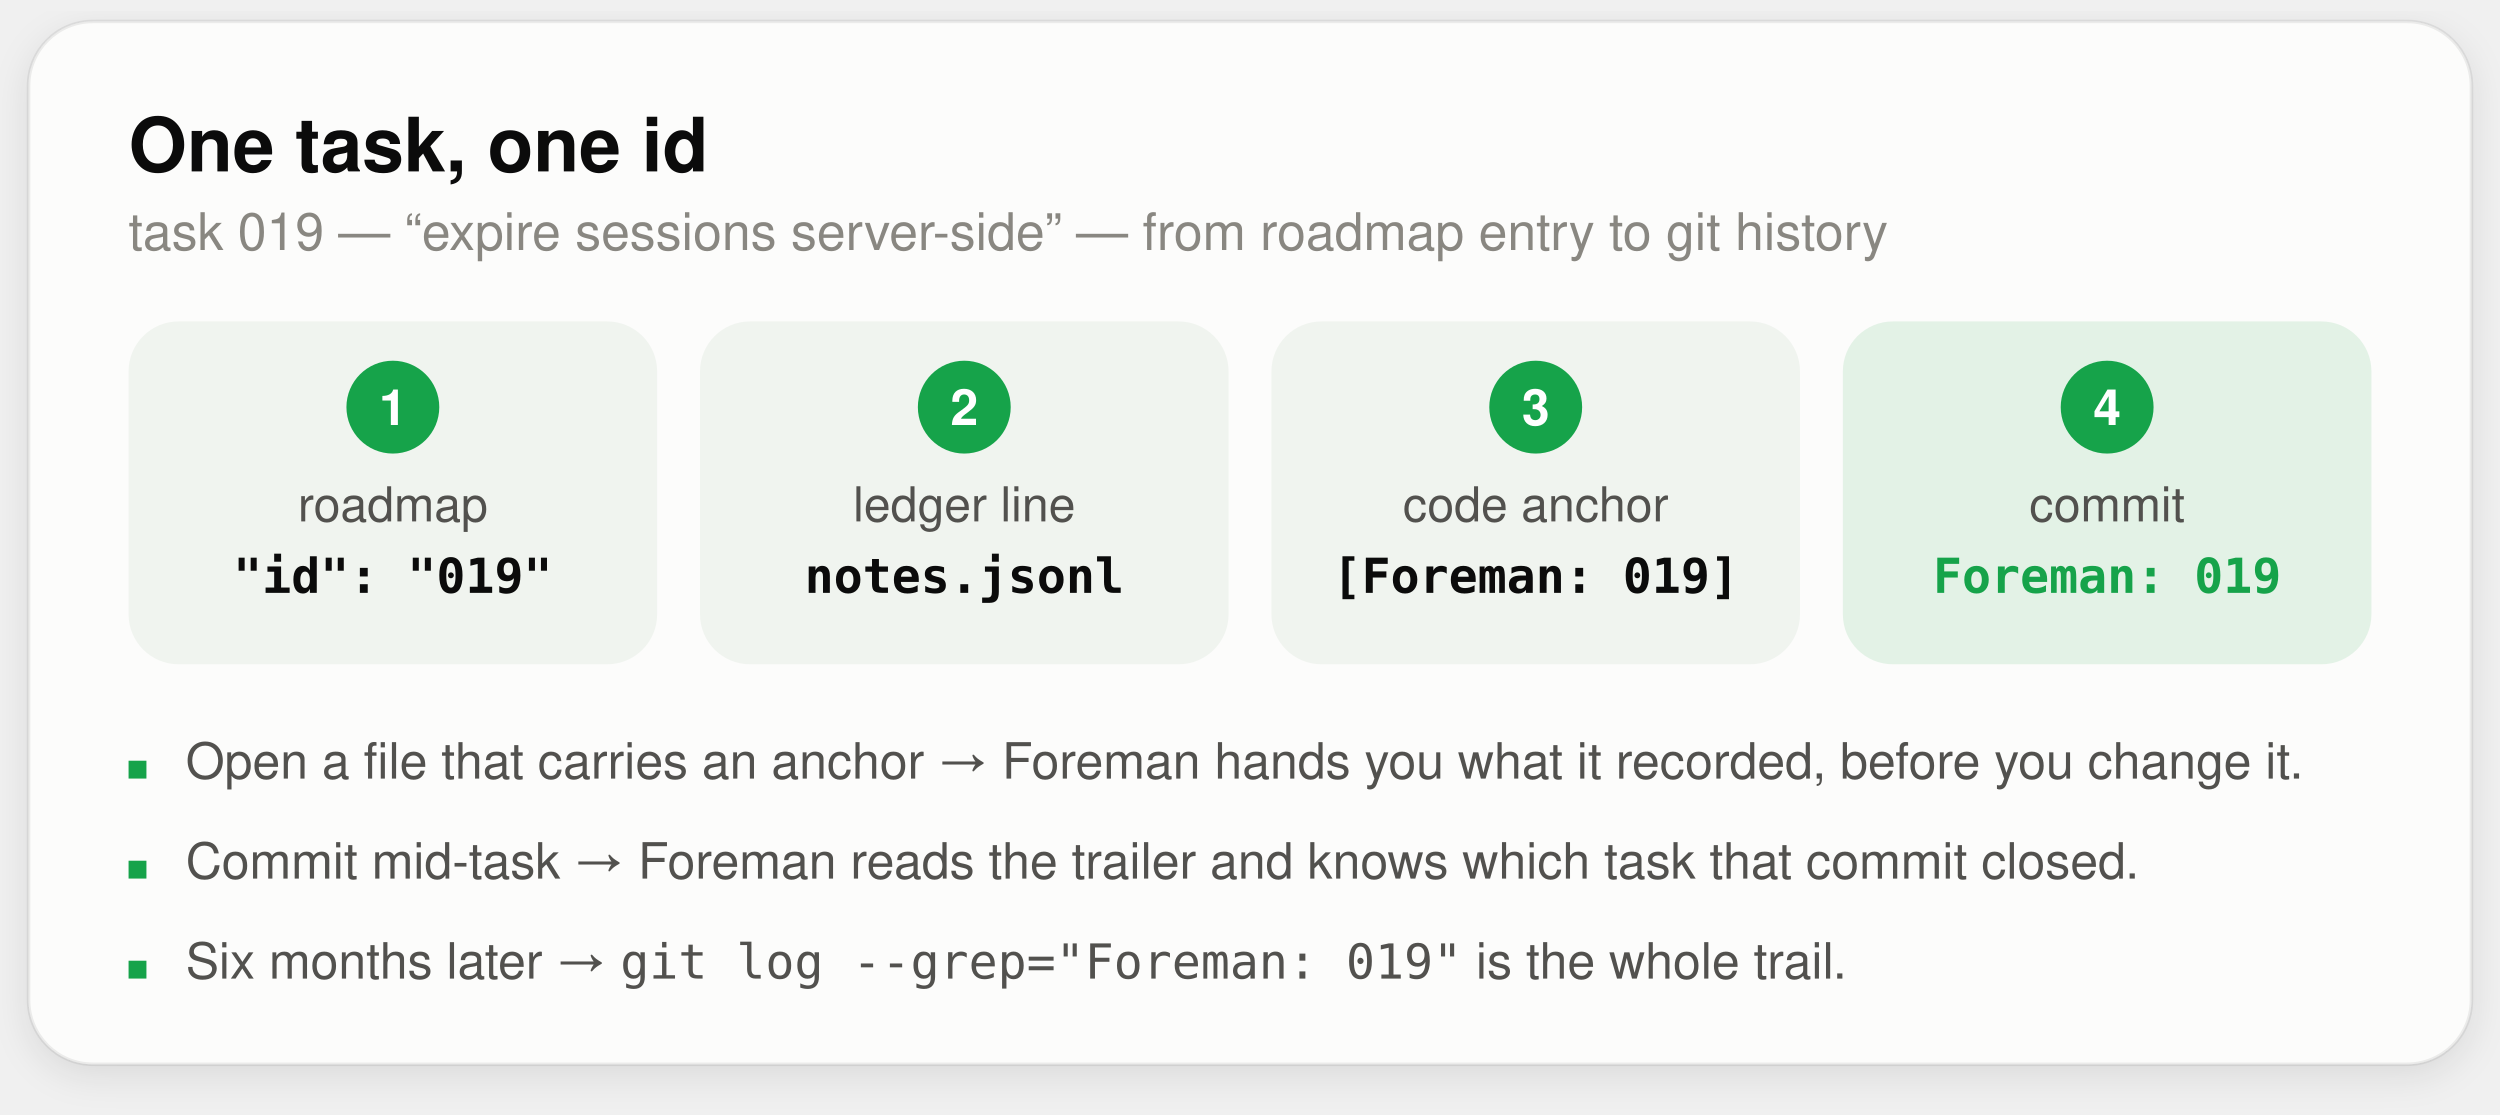
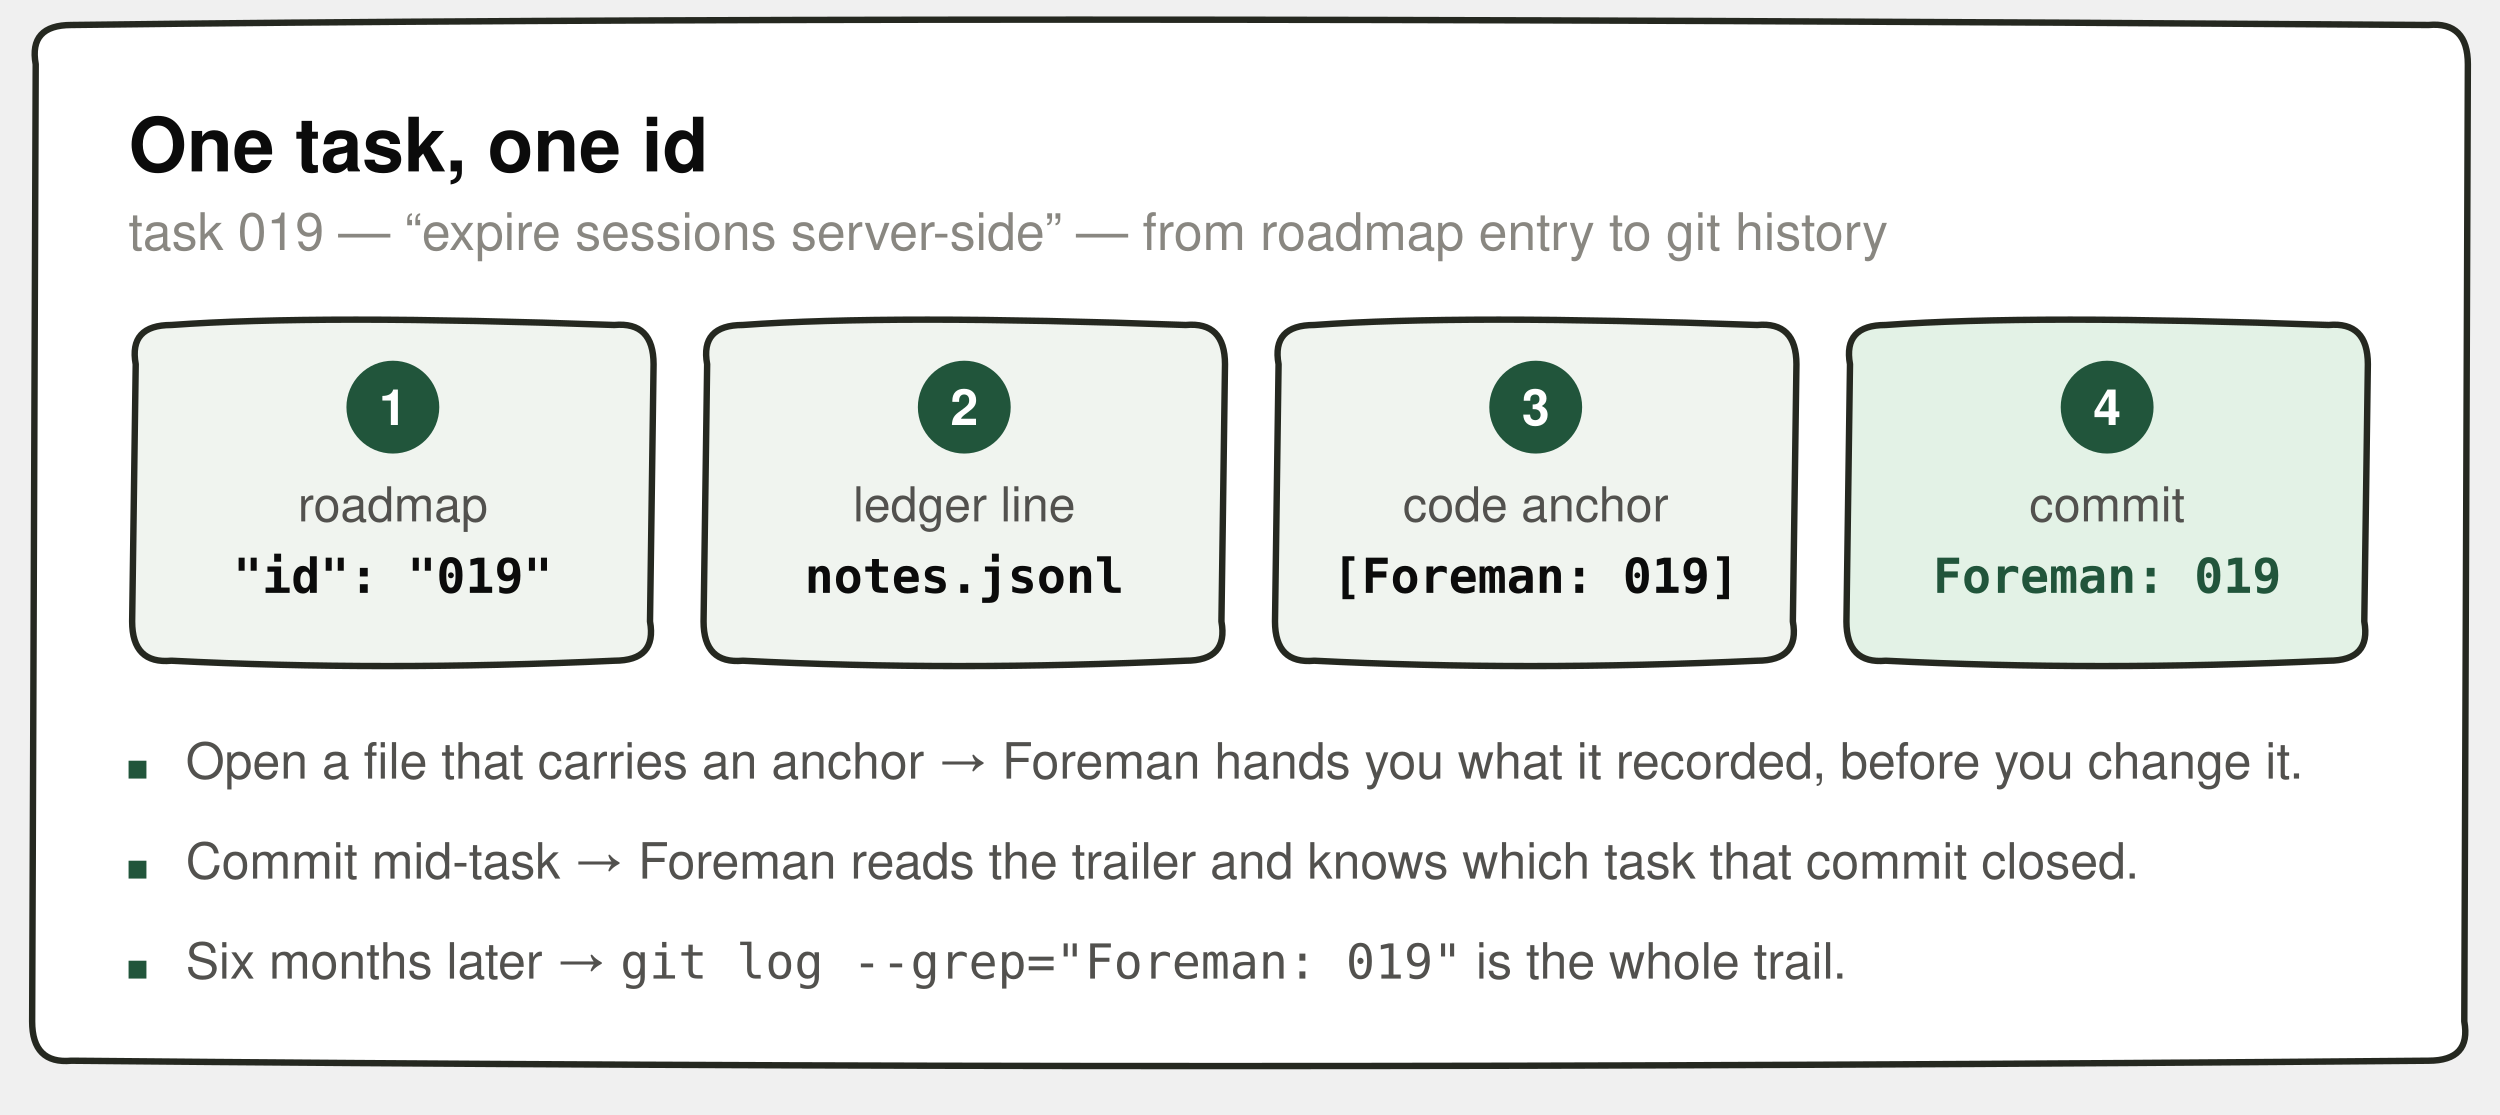
<svg xmlns="http://www.w3.org/2000/svg" viewBox="0 0 700 312" font-family="-apple-system,BlinkMacSystemFont,'Segoe UI',Helvetica,Arial,sans-serif" role="img" aria-label="Task 019 across four places: the roadmap entry, the ledger line in .foreman/notes.jsonl, a [Foreman: 019] anchor comment in your own code, and a Foreman: 019 trailer on the commit message">
-   <style>.card{fill:#fcfcfb}.card{stroke:rgba(11,11,11,.07)}.ink{fill:#0b0b0b}.ink2{fill:#52514e}.mut{fill:#898781}.bp{fill:#dcd9d0}.cw{fill:#e3f2e3}.cwt{fill:#0a6b0a}.cf{fill:#f0efeb}.cft{fill:#52514e}.ac{fill:#16a34a}.nd{fill:#16a34a}.stp{fill:#f0f4ef}.stw{fill:#e3f2e6}@media(prefers-color-scheme:dark){.card{fill:#161b22}.card{stroke:#30363d}.ink{fill:#e6edf3}.ink2{fill:#b0b8c0}.mut{fill:#9198a1}.bp{fill:#3d3c37}.cw{fill:#17301f}.cwt{fill:#3fb950}.cf{fill:#2b2b29}.cft{fill:#9198a1}.ac{fill:#22c55e}.nd{fill:#22c55e}.stp{fill:#1e2620}.stw{fill:#1c3524}}</style>
-   <filter id="s" x="-20%" y="-20%" width="140%" height="140%">
-     <feDropShadow dx="0" dy="3" stdDeviation="5" flood-color="#0b0b0b" flood-opacity=".10" />
-   </filter>
-   <rect class="card" x="8" y="6" width="684" height="292" rx="18" filter="url(#s)" />
+   <style>.card{fill:#fcfcfb}.card{stroke:rgba(11,11,11,.07)}.ink{fill:#0b0b0b}.ink2{fill:#52514e}.mut{fill:#898781}.bp{fill:#dcd9d0}.cw{fill:#e3f2e3}.cwt{fill:#0a6b0a}.cf{fill:#f0efeb}.cft{fill:#52514e}.ac{fill:#21553b}.nd{fill:#21553b}.stp{fill:#f0f4ef}.stw{fill:#e3f2e6}@media(prefers-color-scheme:dark){.card{fill:#161b22}.card{stroke:#30363d}.ink{fill:#e6edf3}.ink2{fill:#b0b8c0}.mut{fill:#9198a1}.bp{fill:#3d3c37}.cw{fill:#17301f}.cwt{fill:#3fb950}.cf{fill:#2b2b29}.cft{fill:#9198a1}.ac{fill:#9ec8ac}.nd{fill:#9ec8ac}.stp{fill:#1e2620}.stw{fill:#1c3524}}.card,.bg{fill:#fff}.ink-frame{stroke:#252820;stroke-width:1.8;stroke-linecap:round;stroke-linejoin:round}text{font-kerning:normal;text-rendering:optimizeLegibility}@media(prefers-color-scheme:dark){.card,.bg{fill:#191c1b}.ink-frame{stroke:#eee9de}}</style>
+   <path class="card ink-frame" d="M20 7 Q254.24 4 680 7 Q691 6 691 18 L690 286 Q692 297 680 297 Q336.32 300 20 297 Q9 298 9 286 L10 18 Q8 7 20 7Z" />
  <text class="ink" x="36" y="48" font-size="21" font-weight="800">One task, one id</text>
  <text class="mut" x="36" y="70" font-size="14.5">task 019 — “expire sessions server-side” — from roadmap entry to git history</text>
-   <rect class="stp" x="36" y="90" width="148" height="96" rx="14" />
+   <path class="stp ink-frame" d="M48 91 Q89.28 88 172 91 Q183 90 183 102 L182 174 Q184 185 172 185 Q107.04 188 48 185 Q37 186 37 174 L38 102 Q36 91 48 91Z" />
  <circle class="nd" cx="110" cy="114" r="13" />
  <text x="110" y="119" font-size="14" font-weight="800" fill="#fff" text-anchor="middle">1</text>
  <text class="ink2" x="110" y="146" font-size="13.5" text-anchor="middle">roadmap</text>
  <text class="ink" x="110" y="166" font-size="13.5" font-weight="700" text-anchor="middle" font-family="ui-monospace,SFMono-Regular,Menlo,Consolas,monospace">"id": "019"</text>
-   <rect class="stp" x="196" y="90" width="148" height="96" rx="14" />
+   <path class="stp ink-frame" d="M208 91 Q249.28 88 332 91 Q343 90 343 102 L342 174 Q344 185 332 185 Q267.04 188 208 185 Q197 186 197 174 L198 102 Q196 91 208 91Z" />
  <circle class="nd" cx="270" cy="114" r="13" />
  <text x="270" y="119" font-size="14" font-weight="800" fill="#fff" text-anchor="middle">2</text>
  <text class="ink2" x="270" y="146" font-size="13.5" text-anchor="middle">ledger line</text>
  <text class="ink" x="270" y="166" font-size="13.5" font-weight="700" text-anchor="middle" font-family="ui-monospace,SFMono-Regular,Menlo,Consolas,monospace">notes.jsonl</text>
-   <rect class="stp" x="356" y="90" width="148" height="96" rx="14" />
+   <path class="stp ink-frame" d="M368 91 Q409.28 88 492 91 Q503 90 503 102 L502 174 Q504 185 492 185 Q427.04 188 368 185 Q357 186 357 174 L358 102 Q356 91 368 91Z" />
  <circle class="nd" cx="430" cy="114" r="13" />
  <text x="430" y="119" font-size="14" font-weight="800" fill="#fff" text-anchor="middle">3</text>
  <text class="ink2" x="430" y="146" font-size="13.5" text-anchor="middle">code anchor</text>
  <text class="ink" x="430" y="166" font-size="13.5" font-weight="700" text-anchor="middle" font-family="ui-monospace,SFMono-Regular,Menlo,Consolas,monospace">[Foreman: 019]</text>
-   <rect class="stw" x="516" y="90" width="148" height="96" rx="14" />
+   <path class="stw ink-frame" d="M528 91 Q569.28 88 652 91 Q663 90 663 102 L662 174 Q664 185 652 185 Q587.04 188 528 185 Q517 186 517 174 L518 102 Q516 91 528 91Z" />
  <circle class="nd" cx="590" cy="114" r="13" />
  <text x="590" y="119" font-size="14" font-weight="800" fill="#fff" text-anchor="middle">4</text>
  <text class="ink2" x="590" y="146" font-size="13.5" text-anchor="middle">commit</text>
  <text class="ac" x="590" y="166" font-size="13.5" font-weight="700" text-anchor="middle" font-family="ui-monospace,SFMono-Regular,Menlo,Consolas,monospace">Foreman: 019</text>
  <rect class="nd" x="36" y="213" width="5" height="5" />
  <text class="ink2" x="52" y="218" font-size="14">Open a file that carries an anchor → Foreman hands you what it recorded, before you change it.</text>
  <rect class="nd" x="36" y="241" width="5" height="5" />
  <text class="ink2" x="52" y="246" font-size="14">Commit mid-task → Foreman reads the trailer and knows which task that commit closed.</text>
  <rect class="nd" x="36" y="269" width="5" height="5" />
  <text class="ink2" x="52" y="274" font-size="14">Six months later → <tspan font-family="ui-monospace,SFMono-Regular,Menlo,Consolas,monospace" font-size="13.5">git log --grep="Foreman: 019"</tspan> is the whole trail.</text>
</svg>
